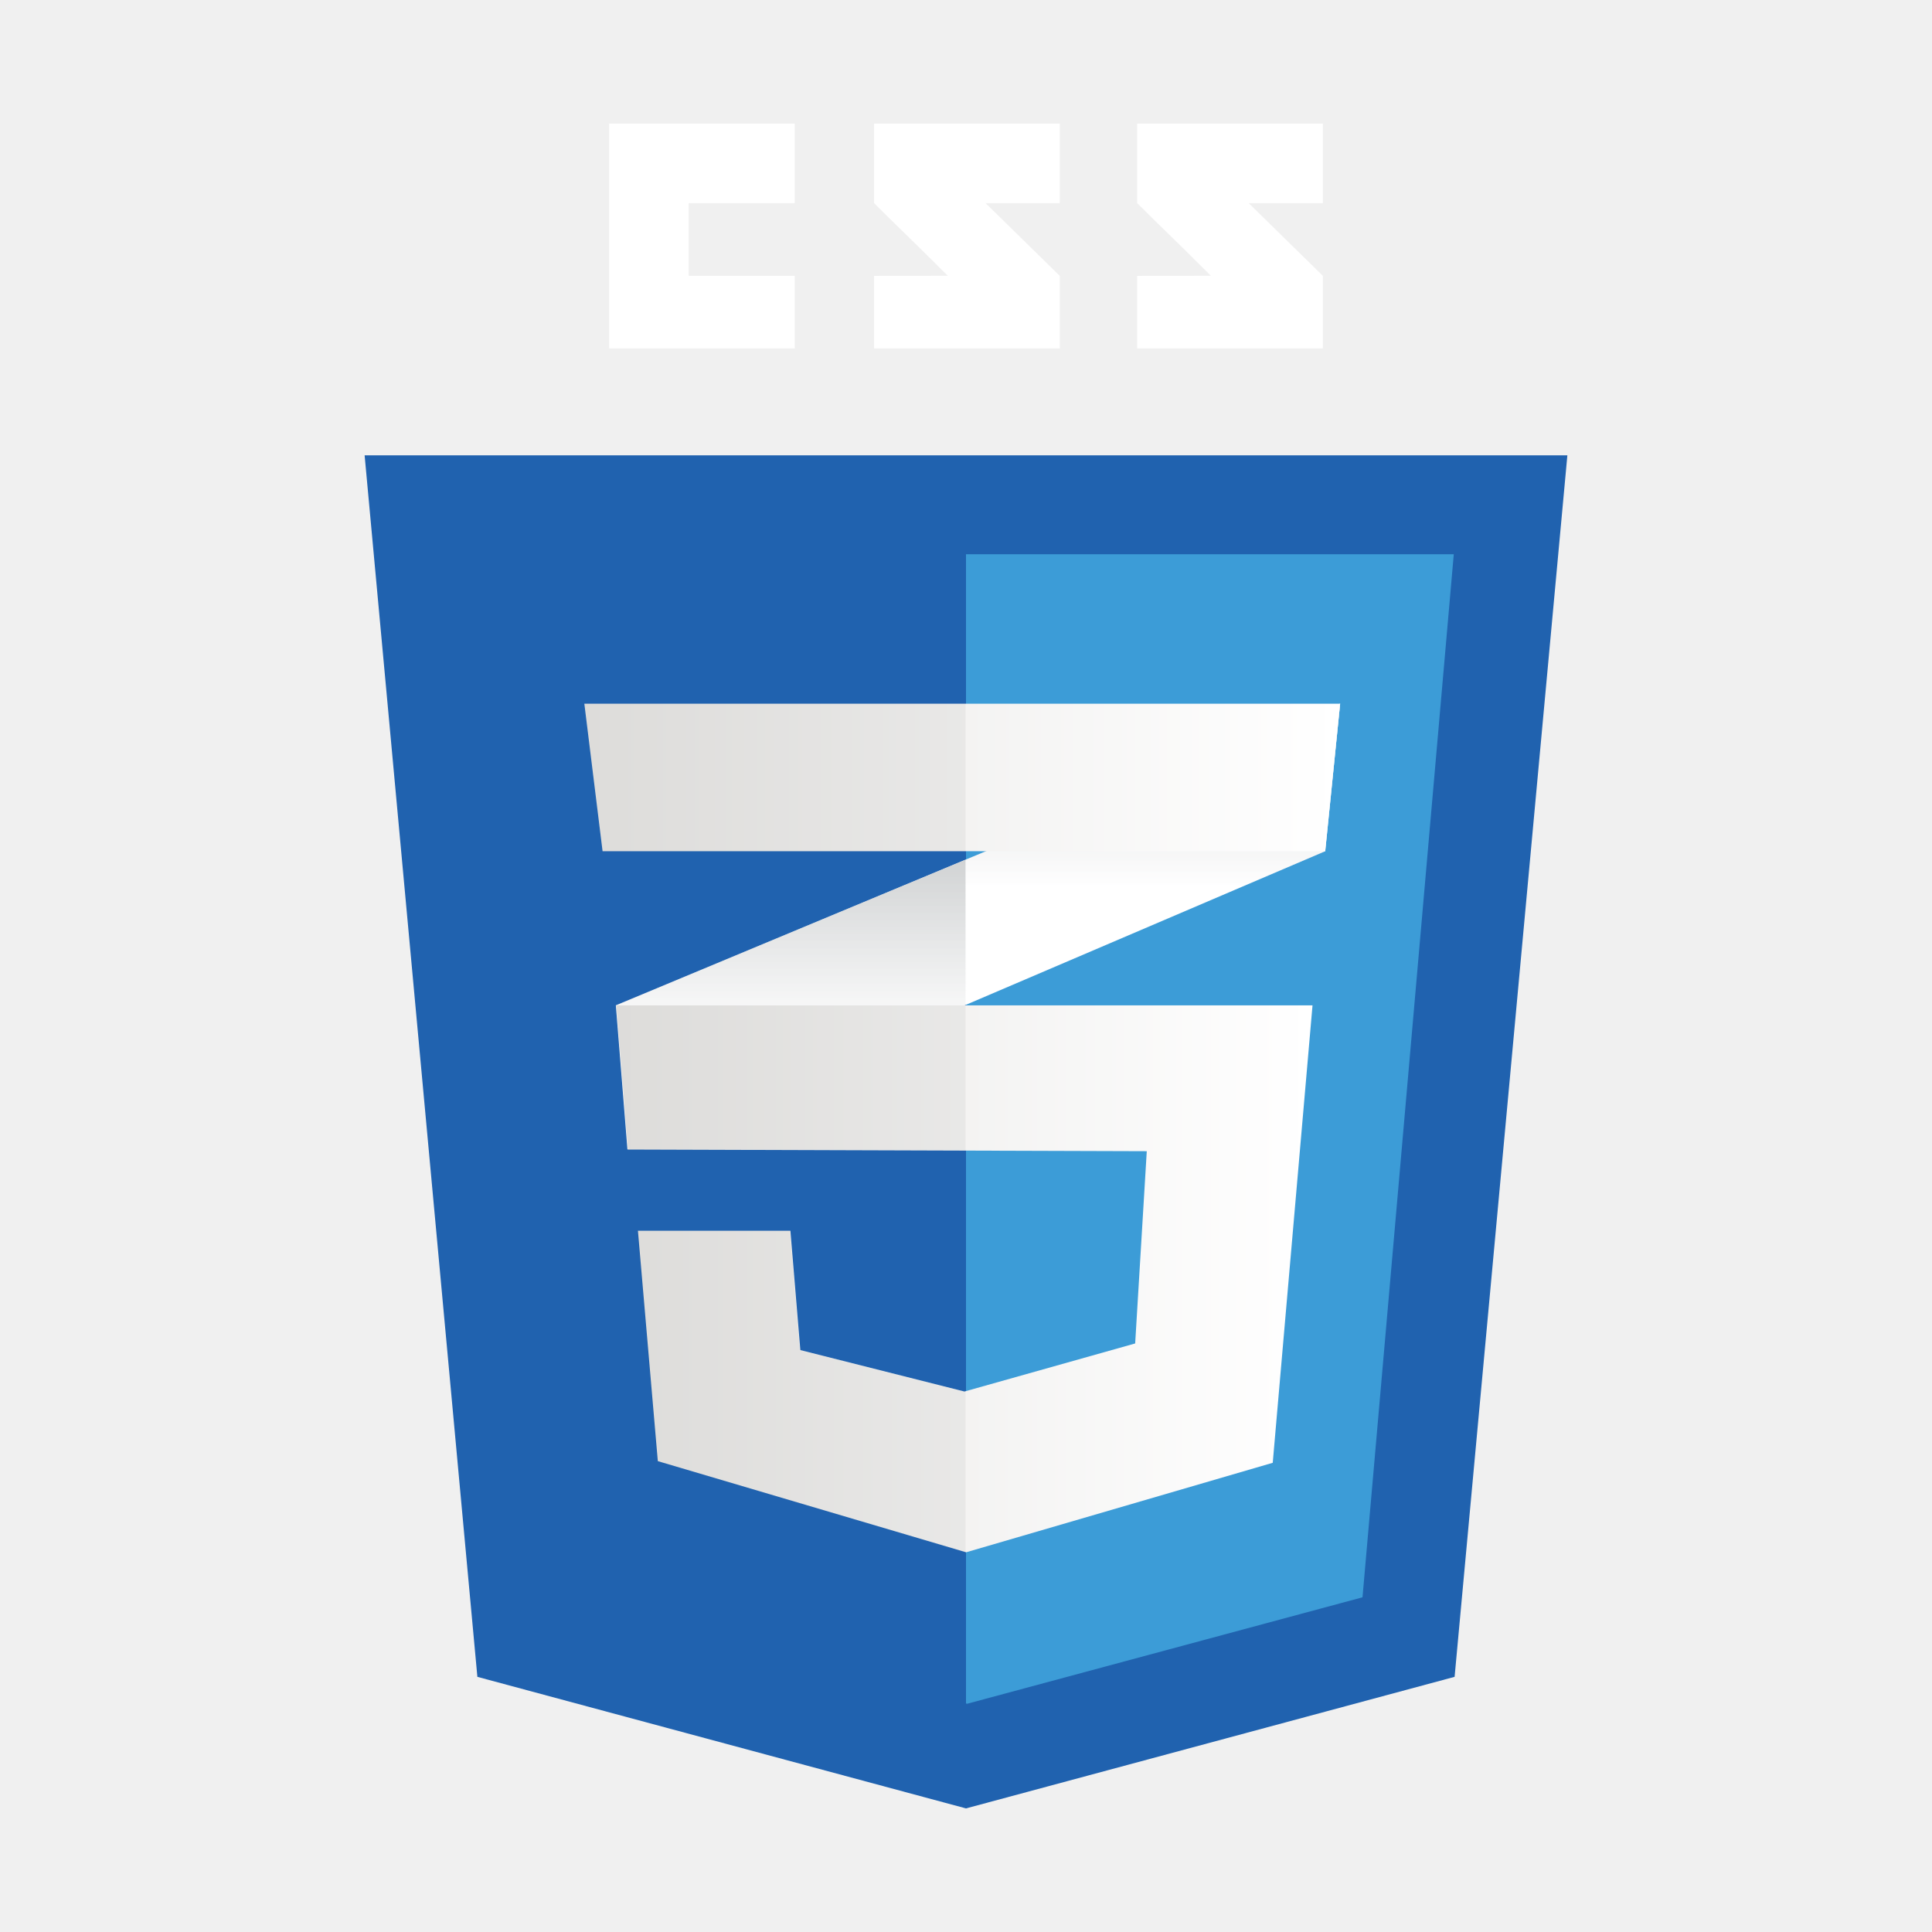
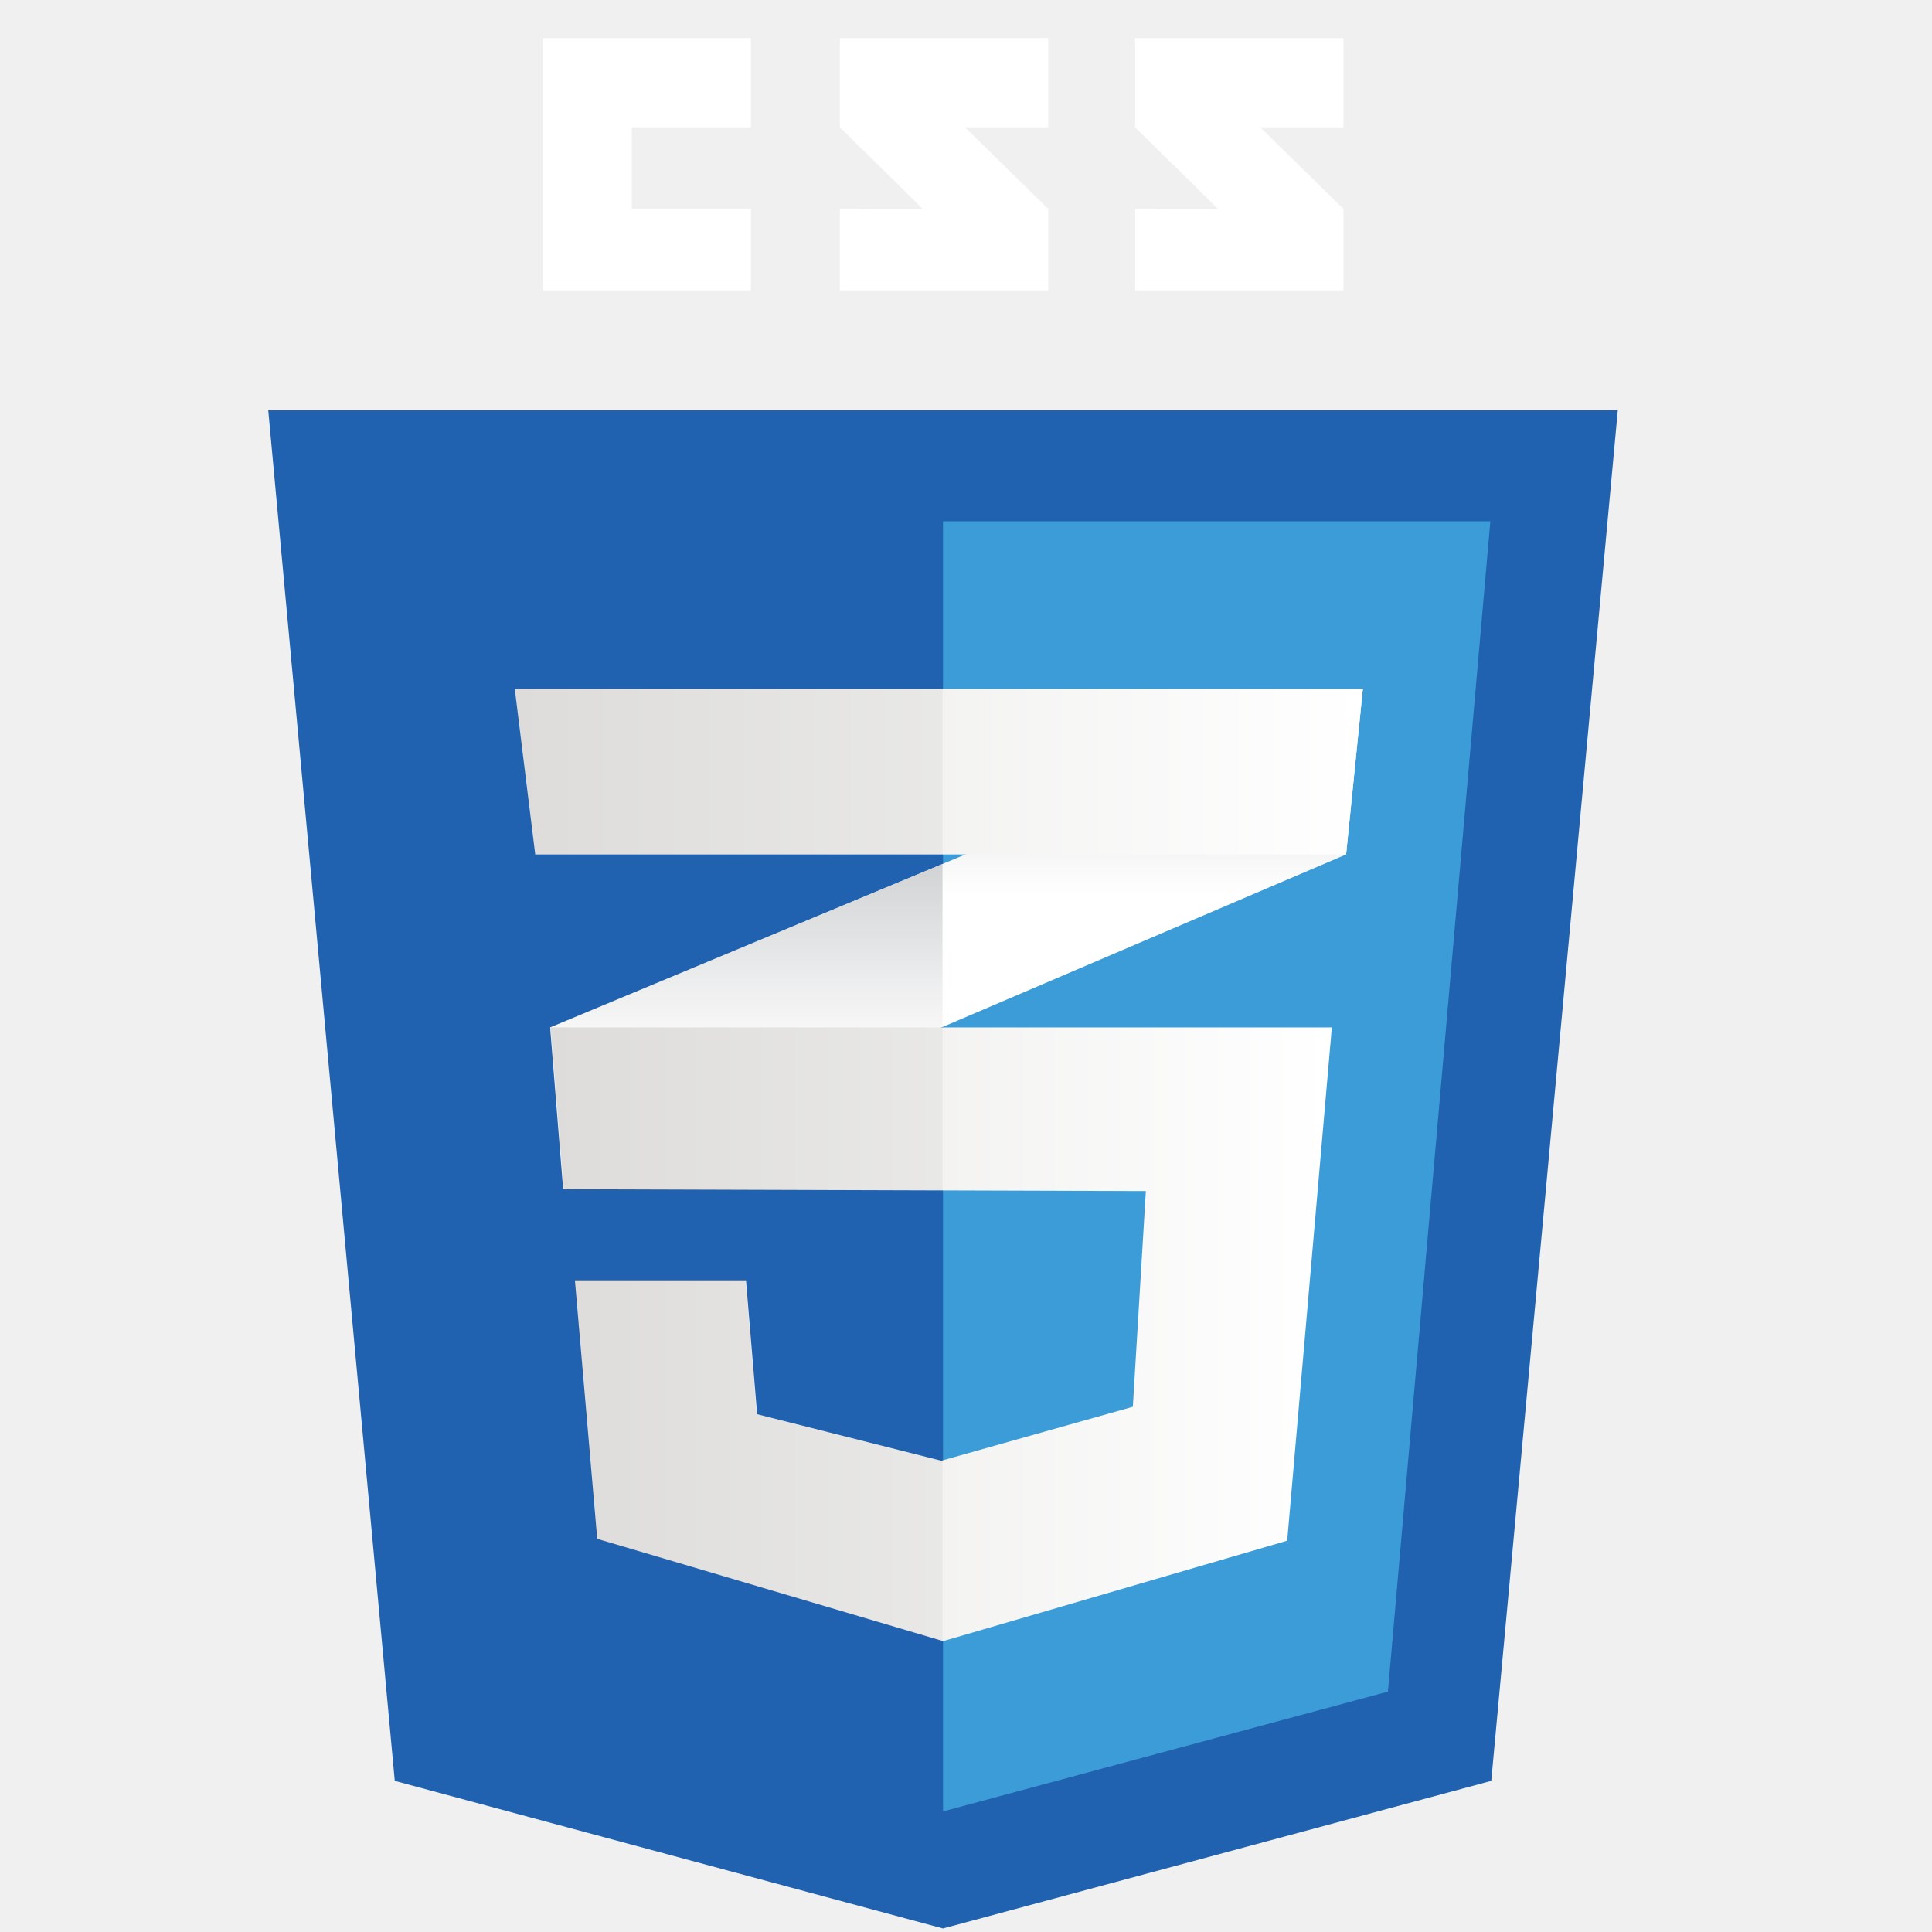
- <svg xmlns="http://www.w3.org/2000/svg" width="2500" height="2500" viewBox="0 0 538.584 538.583">
-   <path d="M0 0h538.584v538.583H0V0z" fill="none" />
-   <path d="M405.5 467.454L269.29 504.13l-136.212-36.676-31.432-340.525h335.29L405.5 467.454z" fill="#2062af" />
-   <path d="M269.289 154.511v320.367l.308.084 110.229-29.682 25.443-290.769h-135.98z" fill="#3c9cd7" />
-   <path fill="#fff" d="M191.985 76.899V56.631h29.571V34.453h-51.749v62.684h51.749V76.899h-29.571zm82.766-20.268h20.674V34.453h-51.754v22.178c6.924 6.924 10.535 10.238 20.549 20.252-5.854 0-20.549.021-20.549.02v20.234h51.754V76.899l-20.674-20.268zm73.352 0h20.673V34.453H317.02v22.178c6.924 6.924 10.537 10.238 20.551 20.252-5.852 0-20.551.021-20.551.02v20.234h51.757V76.899l-20.674-20.268z" />
-   <path d="M269.168 239.656l-97.49 40.602 3.233 40.199 94.257-40.301 100.265-42.868 4.157-41.122-104.422 43.49z" fill="#fff" />
-   <linearGradient id="a" gradientUnits="userSpaceOnUse" x1="-825.508" y1="1338.301" x2="-825.508" y2="1419.102" gradientTransform="matrix(1 0 0 -1 1045.93 1658.759)">
-     <stop offset=".387" stop-color="#d1d3d4" stop-opacity="0" />
-     <stop offset="1" stop-color="#d1d3d4" />
-   </linearGradient>
-   <path d="M171.677 280.258l3.233 40.199 94.257-40.301v-40.5l-97.49 40.602z" fill="url(#a)" />
-   <linearGradient id="b" gradientUnits="userSpaceOnUse" x1="-724.552" y1="1378.602" x2="-724.552" y2="1462.591" gradientTransform="matrix(1 0 0 -1 1045.93 1658.759)">
-     <stop offset=".387" stop-color="#d1d3d4" stop-opacity="0" />
-     <stop offset="1" stop-color="#d1d3d4" />
-   </linearGradient>
-   <path d="M373.59 196.167l-104.422 43.489v40.5l100.265-42.868 4.157-41.121z" fill="url(#b)" />
-   <linearGradient id="c" gradientUnits="userSpaceOnUse" x1="-874.103" y1="1302.263" x2="-680.039" y2="1302.263" gradientTransform="matrix(1 0 0 -1 1045.93 1658.759)">
-     <stop offset="0" stop-color="#e8e7e5" />
-     <stop offset="1" stop-color="#fff" />
-   </linearGradient>
-   <path d="M171.827 280.258l3.234 40.199 144.625.461-3.235 53.598-47.59 13.398-45.748-11.551-2.772-33.268h-42.508l5.545 64.225 85.945 25.412 85.479-24.951 11.09-127.523H171.827z" fill="url(#c)" />
-   <path d="M269.168 280.258h-97.49l3.233 40.199 94.257.301v-40.5zm0 107.528l-.462.129-45.742-11.551-2.772-33.268h-42.507l5.544 64.225 85.939 25.412v-44.947z" opacity=".05" />
-   <linearGradient id="d" gradientUnits="userSpaceOnUse" x1="-883.032" y1="1442.031" x2="-672.341" y2="1442.031" gradientTransform="matrix(1 0 0 -1 1045.93 1658.759)">
-     <stop offset="0" stop-color="#e8e7e5" />
-     <stop offset="1" stop-color="#fff" />
-   </linearGradient>
-   <path d="M162.898 196.167H373.59l-4.157 41.122H167.98l-5.082-41.122z" fill="url(#d)" />
-   <path d="M269.168 196.167h-106.27l5.082 41.122h101.188v-41.122z" opacity=".05" />
+ <svg xmlns="http://www.w3.org/2000/svg" viewBox="0 0 480 480">
+   <style type="text/css">
+         #css-group{
+             transform:translate(-35px, -25px);
+         }
+     </style>
+   <g id="css-group">
+     <path d="M0 0h538.584v538.583H0V0z" fill="none" />
+     <path d="M405.5 467.454L269.29 504.13l-136.212-36.676-31.432-340.525h335.29L405.5 467.454z" fill="#2062af" />
+     <path d="M269.289 154.511v320.367l.308.084 110.229-29.682 25.443-290.769h-135.98z" fill="#3c9cd7" />
+     <path d="M191.985 76.899V56.631h29.571V34.453h-51.749v62.684h51.749V76.899h-29.571zm82.766-20.268h20.674V34.453h-51.754v22.178c6.924      6.924 10.535 10.238 20.549 20.252-5.854 0-20.549.021-20.549.02v20.234h51.754V76.899l-20.674-20.268zm73.352 0h20.673V34.453H317.02v22.178c6.924      6.924 10.537 10.238 20.551 20.252-5.852 0-20.551.021-20.551.02v20.234h51.757V76.899l-20.674-20.268z" fill="#fff" />
+     <path d="M269.168 239.656l-97.49 40.602 3.233 40.199 94.257-40.301 100.265-42.868 4.157-41.122-104.422 43.49z" fill="#fff" />
+     <linearGradient id="a" gradientUnits="userSpaceOnUse" x1="-825.508" y1="1338.301" x2="-825.508" y2="1419.102" gradientTransform="matrix(1 0 0 -1 1045.93 1658.759)">
+       <stop offset=".387" stop-color="#d1d3d4" stop-opacity="0" />
+       <stop offset="1" stop-color="#d1d3d4" />
+     </linearGradient>
+     <path d="M171.677 280.258l3.233 40.199 94.257-40.301v-40.5l-97.49 40.602z" fill="url(#a)" />
+     <linearGradient id="b" gradientUnits="userSpaceOnUse" x1="-724.552" y1="1378.602" x2="-724.552" y2="1462.591" gradientTransform="matrix(1 0 0 -1 1045.93 1658.759)">
+       <stop offset=".387" stop-color="#d1d3d4" stop-opacity="0" />
+       <stop offset="1" stop-color="#d1d3d4" />
+     </linearGradient>
+     <path d="M373.59 196.167l-104.422 43.489v40.5l100.265-42.868 4.157-41.121z" fill="url(#b)" />
+     <linearGradient id="c" gradientUnits="userSpaceOnUse" x1="-874.103" y1="1302.263" x2="-680.039" y2="1302.263" gradientTransform="matrix(1 0 0 -1 1045.93 1658.759)">
+       <stop offset="0" stop-color="#e8e7e5" />
+       <stop offset="1" stop-color="#fff" />
+     </linearGradient>
+     <path d="M171.827 280.258l3.234 40.199 144.625.461-3.235 53.598-47.59 13.398-45.748-11.551-2.772-33.268h-42.508l5.545 64.225 85.945 25.412 85.479-24.951 11.09-127.523H171.827z" fill="url(#c)" />
+     <path d="M269.168 280.258h-97.49l3.233 40.199 94.257.301v-40.5zm0 107.528l-.462.129-45.742-11.551-2.772-33.268h-42.507l5.544 64.225 85.939 25.412v-44.947z" opacity=".05" />
+     <linearGradient id="d" gradientUnits="userSpaceOnUse" x1="-883.032" y1="1442.031" x2="-672.341" y2="1442.031" gradientTransform="matrix(1 0 0 -1 1045.93 1658.759)">
+       <stop offset="0" stop-color="#e8e7e5" />
+       <stop offset="1" stop-color="#fff" />
+     </linearGradient>
+     <path d="M162.898 196.167H373.59l-4.157 41.122H167.98l-5.082-41.122z" fill="url(#d)" />
+     <path d="M269.168 196.167h-106.27l5.082 41.122h101.188v-41.122z" opacity=".05" />
+   </g>
</svg>
